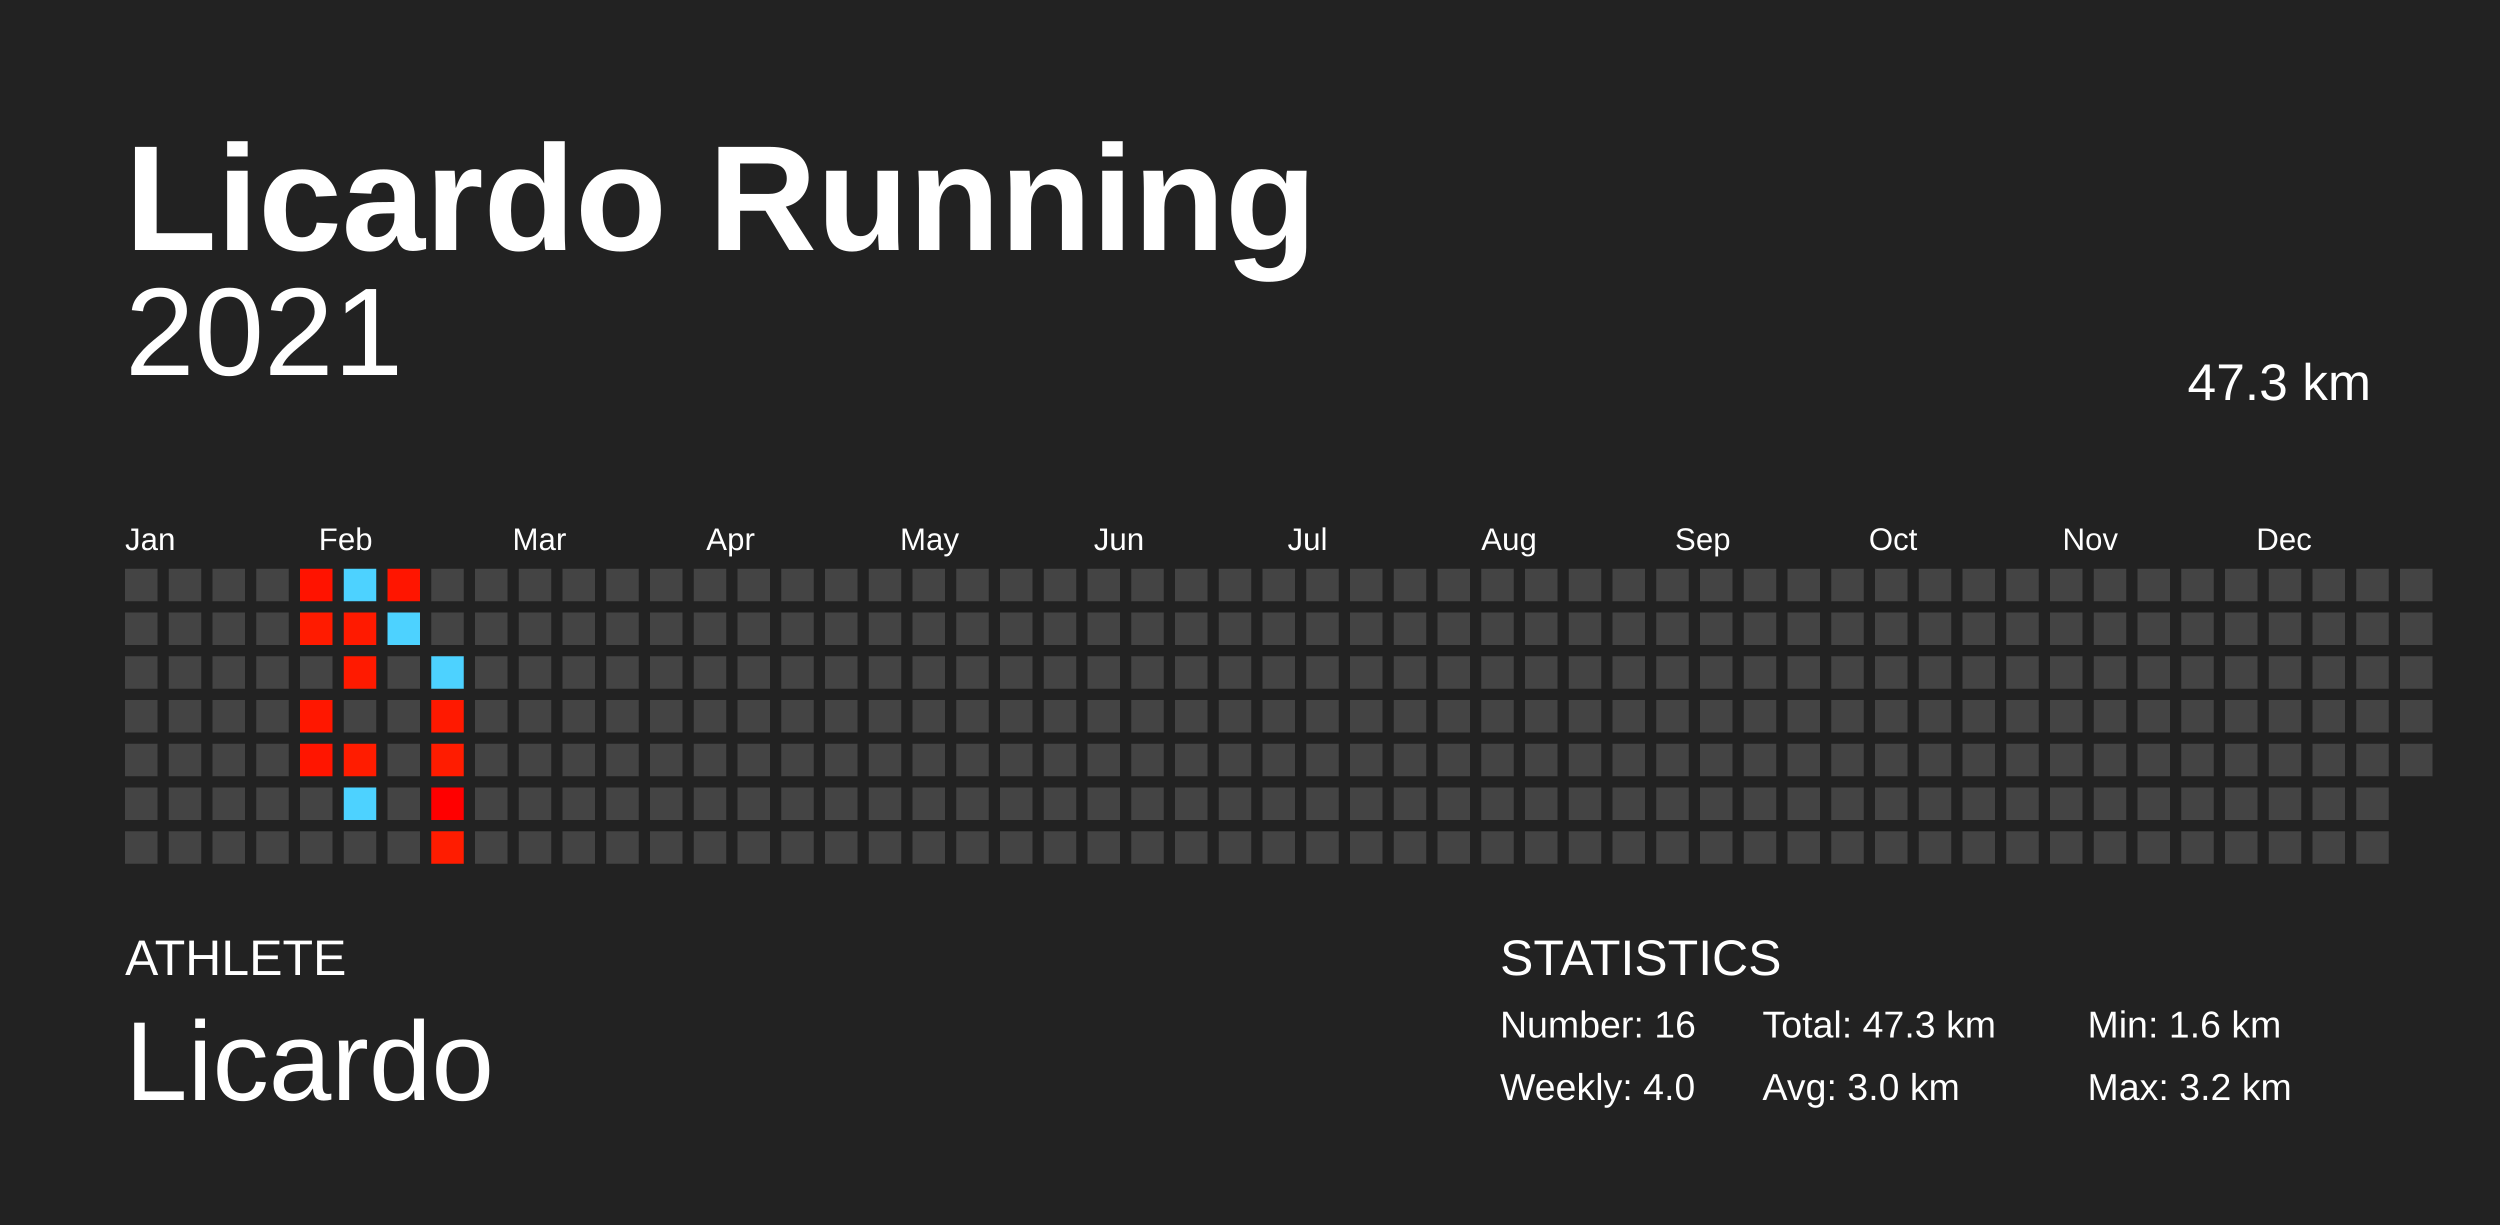
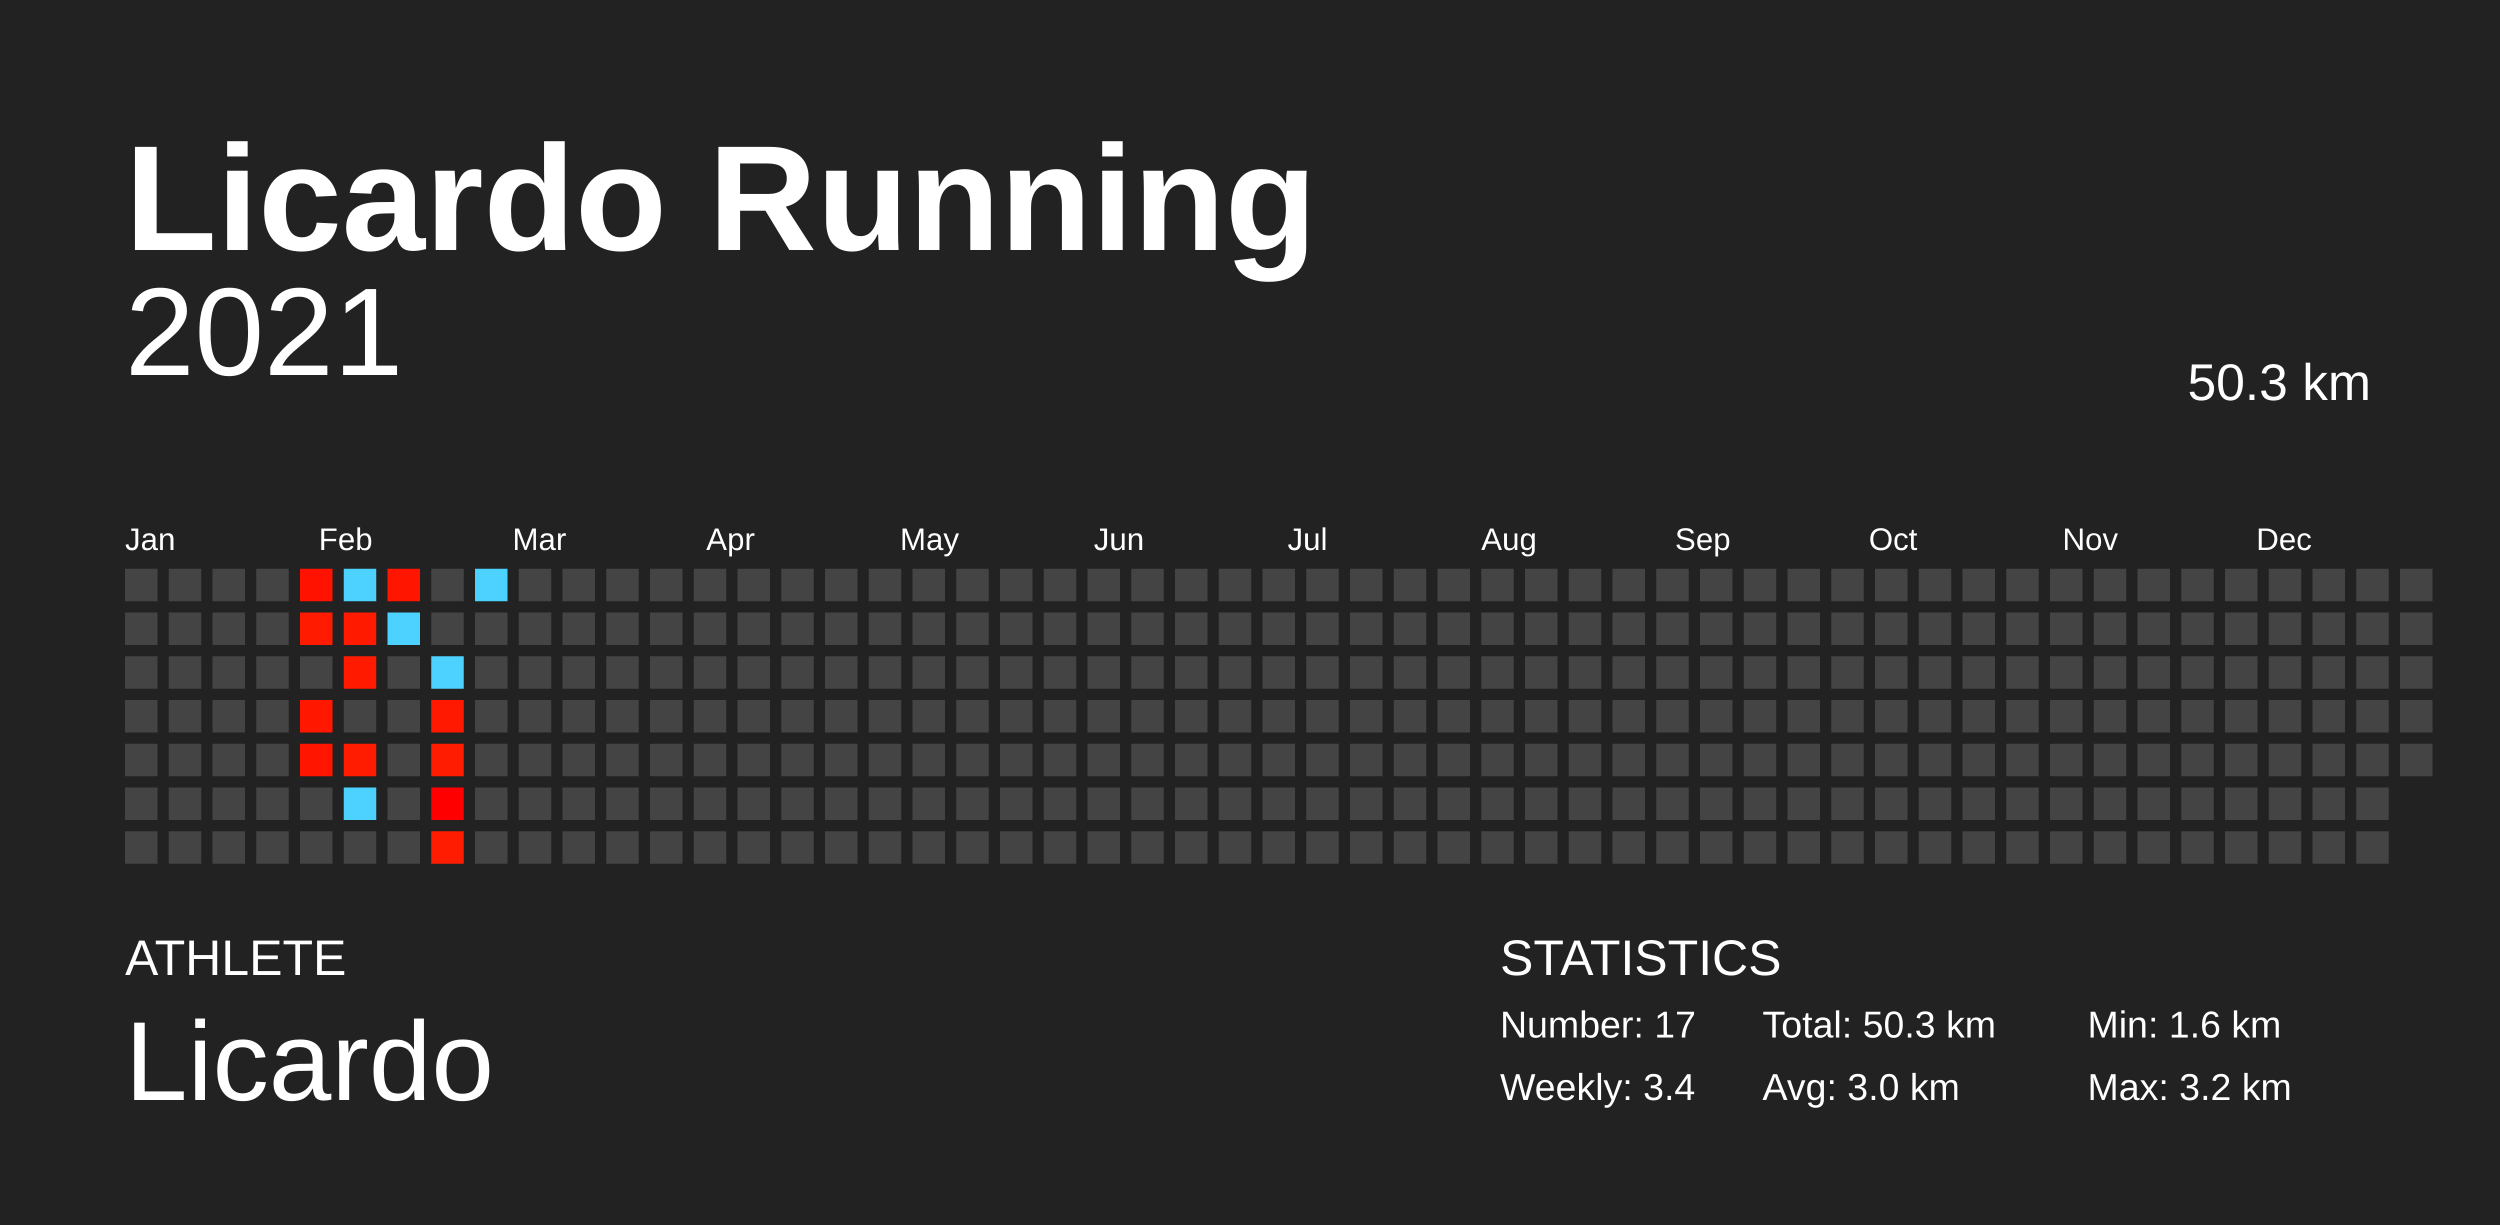
<svg xmlns="http://www.w3.org/2000/svg" baseProfile="full" height="98mm" version="1.1" viewBox="0,0,200,98" width="200mm">
  <defs />
  <rect fill="#222222" height="98" width="200" x="0" y="0" />
  <text fill="#FFFFFF" style="font-size:12px; font-family:Arial; font-weight:bold;" x="10" y="20">Licardo Running</text>
  <text fill="#FFFFFF" style="font-size:4px; font-family:Arial" x="10" y="78">ATHLETE</text>
  <text fill="#FFFFFF" style="font-size:9px; font-family:Arial" x="10" y="88">Licardo</text>
  <text fill="#FFFFFF" style="font-size:4px; font-family:Arial" x="120" y="78">STATISTICS</text>
-   <text fill="#FFFFFF" style="font-size:3px; font-family:Arial" x="120" y="83">Number: 16</text>
-   <text fill="#FFFFFF" style="font-size:3px; font-family:Arial" x="120" y="88">Weekly: 4.0</text>
-   <text fill="#FFFFFF" style="font-size:3px; font-family:Arial" x="141" y="83">Total: 47.3 km</text>
+   <text fill="#FFFFFF" style="font-size:3px; font-family:Arial" x="120" y="83">Number: 17</text>
+   <text fill="#FFFFFF" style="font-size:3px; font-family:Arial" x="120" y="88">Weekly: 3.4</text>
+   <text fill="#FFFFFF" style="font-size:3px; font-family:Arial" x="141" y="83">Total: 50.3 km</text>
  <text fill="#FFFFFF" style="font-size:3px; font-family:Arial" x="141" y="88">Avg: 3.0 km</text>
  <text fill="#FFFFFF" style="font-size:3px; font-family:Arial" x="167" y="83">Min: 1.6 km</text>
  <text fill="#FFFFFF" style="font-size:3px; font-family:Arial" x="167" y="88">Max: 3.2 km</text>
  <text alignment-baseline="hanging" fill="#FFFFFF" style="font-size:10.0px; font-family:Arial;" x="10" y="30">2021</text>
-   <text alignment-baseline="hanging" fill="#FFFFFF" style="font-size:4.125px; font-family:Arial;" x="175" y="32">47.3 km</text>
+   <text alignment-baseline="hanging" fill="#FFFFFF" style="font-size:4.125px; font-family:Arial;" x="175" y="32">50.3 km</text>
  <text fill="#FFFFFF" style="font-size:2.5px; font-family:Arial" x="10.0" y="44">Jan</text>
  <text fill="#FFFFFF" style="font-size:2.5px; font-family:Arial" x="25.5" y="44">Feb</text>
  <text fill="#FFFFFF" style="font-size:2.5px; font-family:Arial" x="41.0" y="44">Mar</text>
  <text fill="#FFFFFF" style="font-size:2.5px; font-family:Arial" x="56.5" y="44">Apr</text>
  <text fill="#FFFFFF" style="font-size:2.5px; font-family:Arial" x="72.0" y="44">May</text>
  <text fill="#FFFFFF" style="font-size:2.5px; font-family:Arial" x="87.5" y="44">Jun</text>
  <text fill="#FFFFFF" style="font-size:2.5px; font-family:Arial" x="103.0" y="44">Jul</text>
  <text fill="#FFFFFF" style="font-size:2.5px; font-family:Arial" x="118.5" y="44">Aug</text>
  <text fill="#FFFFFF" style="font-size:2.5px; font-family:Arial" x="134.0" y="44">Sep</text>
  <text fill="#FFFFFF" style="font-size:2.5px; font-family:Arial" x="149.5" y="44">Oct</text>
  <text fill="#FFFFFF" style="font-size:2.5px; font-family:Arial" x="165.0" y="44">Nov</text>
  <text fill="#FFFFFF" style="font-size:2.5px; font-family:Arial" x="180.5" y="44">Dec</text>
  <rect fill="#444444" height="2.6" width="2.6" x="10.0" y="45.5" />
  <rect fill="#444444" height="2.6" width="2.6" x="10.0" y="49.0" />
  <rect fill="#444444" height="2.6" width="2.6" x="10.0" y="52.5" />
  <rect fill="#444444" height="2.6" width="2.6" x="10.0" y="56.0" />
  <rect fill="#444444" height="2.6" width="2.6" x="10.0" y="59.5" />
  <rect fill="#444444" height="2.6" width="2.6" x="10.0" y="63.0" />
  <rect fill="#444444" height="2.6" width="2.6" x="10.0" y="66.5" />
  <rect fill="#444444" height="2.6" width="2.6" x="13.5" y="45.5" />
  <rect fill="#444444" height="2.6" width="2.6" x="13.5" y="49.0" />
  <rect fill="#444444" height="2.6" width="2.6" x="13.5" y="52.5" />
  <rect fill="#444444" height="2.6" width="2.6" x="13.5" y="56.0" />
  <rect fill="#444444" height="2.6" width="2.6" x="13.5" y="59.5" />
  <rect fill="#444444" height="2.6" width="2.6" x="13.5" y="63.0" />
  <rect fill="#444444" height="2.6" width="2.6" x="13.5" y="66.5" />
  <rect fill="#444444" height="2.6" width="2.6" x="17.0" y="45.5" />
  <rect fill="#444444" height="2.6" width="2.6" x="17.0" y="49.0" />
  <rect fill="#444444" height="2.6" width="2.6" x="17.0" y="52.5" />
  <rect fill="#444444" height="2.6" width="2.6" x="17.0" y="56.0" />
  <rect fill="#444444" height="2.6" width="2.6" x="17.0" y="59.5" />
  <rect fill="#444444" height="2.6" width="2.6" x="17.0" y="63.0" />
  <rect fill="#444444" height="2.6" width="2.6" x="17.0" y="66.5" />
  <rect fill="#444444" height="2.6" width="2.6" x="20.5" y="45.5" />
  <rect fill="#444444" height="2.6" width="2.6" x="20.5" y="49.0" />
  <rect fill="#444444" height="2.6" width="2.6" x="20.5" y="52.5" />
  <rect fill="#444444" height="2.6" width="2.6" x="20.5" y="56.0" />
  <rect fill="#444444" height="2.6" width="2.6" x="20.5" y="59.5" />
  <rect fill="#444444" height="2.6" width="2.6" x="20.5" y="63.0" />
  <rect fill="#444444" height="2.6" width="2.6" x="20.5" y="66.5" />
  <rect fill="#ff1300" height="2.6" width="2.6" x="24.0" y="45.5" />
  <rect fill="#ff1b00" height="2.6" width="2.6" x="24.0" y="49.0" />
  <rect fill="#444444" height="2.6" width="2.6" x="24.0" y="52.5" />
  <rect fill="#ff1700" height="2.6" width="2.6" x="24.0" y="56.0" />
  <rect fill="#ff1500" height="2.6" width="2.6" x="24.0" y="59.5" />
  <rect fill="#444444" height="2.6" width="2.6" x="24.0" y="63.0" />
  <rect fill="#444444" height="2.6" width="2.6" x="24.0" y="66.5" />
  <rect fill="#4dd2ff" height="2.6" width="2.6" x="27.5" y="45.5" />
  <rect fill="#ff1a00" height="2.6" width="2.6" x="27.5" y="49.0" />
  <rect fill="#ff1a00" height="2.6" width="2.6" x="27.5" y="52.5" />
  <rect fill="#444444" height="2.6" width="2.6" x="27.5" y="56.0" />
  <rect fill="#ff1c00" height="2.6" width="2.6" x="27.5" y="59.5" />
  <rect fill="#4dd2ff" height="2.6" width="2.6" x="27.5" y="63.0" />
  <rect fill="#444444" height="2.6" width="2.6" x="27.5" y="66.5" />
  <rect fill="#ff1500" height="2.6" width="2.6" x="31.0" y="45.5" />
  <rect fill="#4dd2ff" height="2.6" width="2.6" x="31.0" y="49.0" />
  <rect fill="#444444" height="2.6" width="2.6" x="31.0" y="52.5" />
  <rect fill="#444444" height="2.6" width="2.6" x="31.0" y="56.0" />
  <rect fill="#444444" height="2.6" width="2.6" x="31.0" y="59.5" />
  <rect fill="#444444" height="2.6" width="2.6" x="31.0" y="63.0" />
  <rect fill="#444444" height="2.6" width="2.6" x="31.0" y="66.5" />
  <rect fill="#444444" height="2.6" width="2.6" x="34.5" y="45.5" />
  <rect fill="#444444" height="2.6" width="2.6" x="34.5" y="49.0" />
  <rect fill="#4dd2ff" height="2.6" width="2.6" x="34.5" y="52.5" />
  <rect fill="#ff1900" height="2.6" width="2.6" x="34.5" y="56.0" />
  <rect fill="#ff1c00" height="2.6" width="2.6" x="34.5" y="59.5" />
  <rect fill="#ff0000" height="2.6" width="2.6" x="34.5" y="63.0" />
  <rect fill="#ff1c00" height="2.6" width="2.6" x="34.5" y="66.5" />
-   <rect fill="#444444" height="2.6" width="2.6" x="38.0" y="45.5" />
+   <rect fill="#4dd2ff" height="2.6" width="2.6" x="38.0" y="45.5" />
  <rect fill="#444444" height="2.6" width="2.6" x="38.0" y="49.0" />
  <rect fill="#444444" height="2.6" width="2.6" x="38.0" y="52.5" />
  <rect fill="#444444" height="2.6" width="2.6" x="38.0" y="56.0" />
  <rect fill="#444444" height="2.6" width="2.6" x="38.0" y="59.5" />
  <rect fill="#444444" height="2.6" width="2.6" x="38.0" y="63.0" />
  <rect fill="#444444" height="2.6" width="2.6" x="38.0" y="66.5" />
  <rect fill="#444444" height="2.6" width="2.6" x="41.5" y="45.5" />
  <rect fill="#444444" height="2.6" width="2.6" x="41.5" y="49.0" />
  <rect fill="#444444" height="2.6" width="2.6" x="41.5" y="52.5" />
  <rect fill="#444444" height="2.6" width="2.6" x="41.5" y="56.0" />
  <rect fill="#444444" height="2.6" width="2.6" x="41.5" y="59.5" />
  <rect fill="#444444" height="2.6" width="2.6" x="41.5" y="63.0" />
  <rect fill="#444444" height="2.6" width="2.6" x="41.5" y="66.5" />
  <rect fill="#444444" height="2.6" width="2.6" x="45.0" y="45.5" />
  <rect fill="#444444" height="2.6" width="2.6" x="45.0" y="49.0" />
  <rect fill="#444444" height="2.6" width="2.6" x="45.0" y="52.5" />
  <rect fill="#444444" height="2.6" width="2.6" x="45.0" y="56.0" />
  <rect fill="#444444" height="2.6" width="2.6" x="45.0" y="59.5" />
  <rect fill="#444444" height="2.6" width="2.6" x="45.0" y="63.0" />
  <rect fill="#444444" height="2.6" width="2.6" x="45.0" y="66.5" />
  <rect fill="#444444" height="2.6" width="2.6" x="48.5" y="45.5" />
  <rect fill="#444444" height="2.6" width="2.6" x="48.5" y="49.0" />
  <rect fill="#444444" height="2.6" width="2.6" x="48.5" y="52.5" />
  <rect fill="#444444" height="2.6" width="2.6" x="48.5" y="56.0" />
  <rect fill="#444444" height="2.6" width="2.6" x="48.5" y="59.5" />
  <rect fill="#444444" height="2.6" width="2.6" x="48.5" y="63.0" />
  <rect fill="#444444" height="2.6" width="2.6" x="48.5" y="66.5" />
  <rect fill="#444444" height="2.6" width="2.6" x="52.0" y="45.5" />
  <rect fill="#444444" height="2.6" width="2.6" x="52.0" y="49.0" />
  <rect fill="#444444" height="2.6" width="2.6" x="52.0" y="52.5" />
  <rect fill="#444444" height="2.6" width="2.6" x="52.0" y="56.0" />
  <rect fill="#444444" height="2.6" width="2.6" x="52.0" y="59.5" />
  <rect fill="#444444" height="2.6" width="2.6" x="52.0" y="63.0" />
  <rect fill="#444444" height="2.6" width="2.6" x="52.0" y="66.5" />
  <rect fill="#444444" height="2.6" width="2.6" x="55.5" y="45.5" />
  <rect fill="#444444" height="2.6" width="2.6" x="55.5" y="49.0" />
  <rect fill="#444444" height="2.6" width="2.6" x="55.5" y="52.5" />
  <rect fill="#444444" height="2.6" width="2.6" x="55.5" y="56.0" />
  <rect fill="#444444" height="2.6" width="2.6" x="55.5" y="59.5" />
  <rect fill="#444444" height="2.6" width="2.6" x="55.5" y="63.0" />
  <rect fill="#444444" height="2.6" width="2.6" x="55.5" y="66.5" />
  <rect fill="#444444" height="2.6" width="2.6" x="59.0" y="45.5" />
  <rect fill="#444444" height="2.6" width="2.6" x="59.0" y="49.0" />
  <rect fill="#444444" height="2.6" width="2.6" x="59.0" y="52.5" />
  <rect fill="#444444" height="2.6" width="2.6" x="59.0" y="56.0" />
  <rect fill="#444444" height="2.6" width="2.6" x="59.0" y="59.5" />
  <rect fill="#444444" height="2.6" width="2.6" x="59.0" y="63.0" />
  <rect fill="#444444" height="2.6" width="2.6" x="59.0" y="66.5" />
  <rect fill="#444444" height="2.6" width="2.6" x="62.5" y="45.5" />
  <rect fill="#444444" height="2.6" width="2.6" x="62.5" y="49.0" />
  <rect fill="#444444" height="2.6" width="2.6" x="62.5" y="52.5" />
  <rect fill="#444444" height="2.6" width="2.6" x="62.5" y="56.0" />
  <rect fill="#444444" height="2.6" width="2.6" x="62.5" y="59.5" />
  <rect fill="#444444" height="2.6" width="2.6" x="62.5" y="63.0" />
  <rect fill="#444444" height="2.6" width="2.6" x="62.5" y="66.5" />
  <rect fill="#444444" height="2.6" width="2.6" x="66.0" y="45.5" />
  <rect fill="#444444" height="2.6" width="2.6" x="66.0" y="49.0" />
  <rect fill="#444444" height="2.6" width="2.6" x="66.0" y="52.5" />
  <rect fill="#444444" height="2.6" width="2.6" x="66.0" y="56.0" />
  <rect fill="#444444" height="2.6" width="2.6" x="66.0" y="59.5" />
  <rect fill="#444444" height="2.6" width="2.6" x="66.0" y="63.0" />
  <rect fill="#444444" height="2.6" width="2.6" x="66.0" y="66.5" />
  <rect fill="#444444" height="2.6" width="2.6" x="69.5" y="45.5" />
  <rect fill="#444444" height="2.6" width="2.6" x="69.5" y="49.0" />
  <rect fill="#444444" height="2.6" width="2.6" x="69.5" y="52.5" />
  <rect fill="#444444" height="2.6" width="2.6" x="69.5" y="56.0" />
  <rect fill="#444444" height="2.6" width="2.6" x="69.5" y="59.5" />
  <rect fill="#444444" height="2.6" width="2.6" x="69.5" y="63.0" />
  <rect fill="#444444" height="2.6" width="2.6" x="69.5" y="66.5" />
  <rect fill="#444444" height="2.6" width="2.6" x="73.0" y="45.5" />
  <rect fill="#444444" height="2.6" width="2.6" x="73.0" y="49.0" />
  <rect fill="#444444" height="2.6" width="2.6" x="73.0" y="52.5" />
  <rect fill="#444444" height="2.6" width="2.6" x="73.0" y="56.0" />
  <rect fill="#444444" height="2.6" width="2.6" x="73.0" y="59.5" />
  <rect fill="#444444" height="2.6" width="2.6" x="73.0" y="63.0" />
  <rect fill="#444444" height="2.6" width="2.6" x="73.0" y="66.5" />
  <rect fill="#444444" height="2.6" width="2.6" x="76.5" y="45.5" />
  <rect fill="#444444" height="2.6" width="2.6" x="76.5" y="49.0" />
  <rect fill="#444444" height="2.6" width="2.6" x="76.5" y="52.5" />
  <rect fill="#444444" height="2.6" width="2.6" x="76.5" y="56.0" />
  <rect fill="#444444" height="2.6" width="2.6" x="76.5" y="59.5" />
  <rect fill="#444444" height="2.6" width="2.6" x="76.5" y="63.0" />
  <rect fill="#444444" height="2.6" width="2.6" x="76.5" y="66.5" />
  <rect fill="#444444" height="2.6" width="2.6" x="80.0" y="45.5" />
  <rect fill="#444444" height="2.6" width="2.6" x="80.0" y="49.0" />
  <rect fill="#444444" height="2.6" width="2.6" x="80.0" y="52.5" />
  <rect fill="#444444" height="2.6" width="2.6" x="80.0" y="56.0" />
  <rect fill="#444444" height="2.6" width="2.6" x="80.0" y="59.5" />
  <rect fill="#444444" height="2.6" width="2.6" x="80.0" y="63.0" />
  <rect fill="#444444" height="2.6" width="2.6" x="80.0" y="66.5" />
  <rect fill="#444444" height="2.6" width="2.6" x="83.5" y="45.5" />
  <rect fill="#444444" height="2.6" width="2.6" x="83.5" y="49.0" />
  <rect fill="#444444" height="2.6" width="2.6" x="83.5" y="52.5" />
  <rect fill="#444444" height="2.6" width="2.6" x="83.5" y="56.0" />
  <rect fill="#444444" height="2.6" width="2.6" x="83.5" y="59.5" />
  <rect fill="#444444" height="2.6" width="2.6" x="83.5" y="63.0" />
  <rect fill="#444444" height="2.6" width="2.6" x="83.5" y="66.5" />
  <rect fill="#444444" height="2.6" width="2.6" x="87.0" y="45.5" />
  <rect fill="#444444" height="2.6" width="2.6" x="87.0" y="49.0" />
  <rect fill="#444444" height="2.6" width="2.6" x="87.0" y="52.5" />
  <rect fill="#444444" height="2.6" width="2.6" x="87.0" y="56.0" />
  <rect fill="#444444" height="2.6" width="2.6" x="87.0" y="59.5" />
  <rect fill="#444444" height="2.6" width="2.6" x="87.0" y="63.0" />
  <rect fill="#444444" height="2.6" width="2.6" x="87.0" y="66.5" />
  <rect fill="#444444" height="2.6" width="2.6" x="90.5" y="45.5" />
  <rect fill="#444444" height="2.6" width="2.6" x="90.5" y="49.0" />
  <rect fill="#444444" height="2.6" width="2.6" x="90.5" y="52.5" />
  <rect fill="#444444" height="2.6" width="2.6" x="90.5" y="56.0" />
  <rect fill="#444444" height="2.6" width="2.6" x="90.5" y="59.5" />
  <rect fill="#444444" height="2.6" width="2.6" x="90.5" y="63.0" />
  <rect fill="#444444" height="2.6" width="2.6" x="90.5" y="66.5" />
  <rect fill="#444444" height="2.6" width="2.6" x="94.0" y="45.5" />
  <rect fill="#444444" height="2.6" width="2.6" x="94.0" y="49.0" />
  <rect fill="#444444" height="2.6" width="2.6" x="94.0" y="52.5" />
  <rect fill="#444444" height="2.6" width="2.6" x="94.0" y="56.0" />
  <rect fill="#444444" height="2.6" width="2.6" x="94.0" y="59.5" />
  <rect fill="#444444" height="2.6" width="2.6" x="94.0" y="63.0" />
  <rect fill="#444444" height="2.6" width="2.6" x="94.0" y="66.5" />
  <rect fill="#444444" height="2.6" width="2.6" x="97.5" y="45.5" />
  <rect fill="#444444" height="2.6" width="2.6" x="97.5" y="49.0" />
  <rect fill="#444444" height="2.6" width="2.6" x="97.5" y="52.5" />
  <rect fill="#444444" height="2.6" width="2.6" x="97.5" y="56.0" />
  <rect fill="#444444" height="2.6" width="2.6" x="97.5" y="59.5" />
  <rect fill="#444444" height="2.6" width="2.6" x="97.5" y="63.0" />
  <rect fill="#444444" height="2.6" width="2.6" x="97.5" y="66.5" />
  <rect fill="#444444" height="2.6" width="2.6" x="101.0" y="45.5" />
  <rect fill="#444444" height="2.6" width="2.6" x="101.0" y="49.0" />
  <rect fill="#444444" height="2.6" width="2.6" x="101.0" y="52.5" />
  <rect fill="#444444" height="2.6" width="2.6" x="101.0" y="56.0" />
  <rect fill="#444444" height="2.6" width="2.6" x="101.0" y="59.5" />
  <rect fill="#444444" height="2.6" width="2.6" x="101.0" y="63.0" />
  <rect fill="#444444" height="2.6" width="2.6" x="101.0" y="66.5" />
  <rect fill="#444444" height="2.6" width="2.6" x="104.5" y="45.5" />
  <rect fill="#444444" height="2.6" width="2.6" x="104.5" y="49.0" />
  <rect fill="#444444" height="2.6" width="2.6" x="104.5" y="52.5" />
  <rect fill="#444444" height="2.6" width="2.6" x="104.5" y="56.0" />
  <rect fill="#444444" height="2.6" width="2.6" x="104.5" y="59.5" />
  <rect fill="#444444" height="2.6" width="2.6" x="104.5" y="63.0" />
  <rect fill="#444444" height="2.6" width="2.6" x="104.5" y="66.5" />
  <rect fill="#444444" height="2.6" width="2.6" x="108.0" y="45.5" />
  <rect fill="#444444" height="2.6" width="2.6" x="108.0" y="49.0" />
  <rect fill="#444444" height="2.6" width="2.6" x="108.0" y="52.5" />
  <rect fill="#444444" height="2.6" width="2.6" x="108.0" y="56.0" />
  <rect fill="#444444" height="2.6" width="2.6" x="108.0" y="59.5" />
  <rect fill="#444444" height="2.6" width="2.6" x="108.0" y="63.0" />
  <rect fill="#444444" height="2.6" width="2.6" x="108.0" y="66.5" />
  <rect fill="#444444" height="2.6" width="2.6" x="111.5" y="45.5" />
  <rect fill="#444444" height="2.6" width="2.6" x="111.5" y="49.0" />
  <rect fill="#444444" height="2.6" width="2.6" x="111.5" y="52.5" />
  <rect fill="#444444" height="2.6" width="2.6" x="111.5" y="56.0" />
  <rect fill="#444444" height="2.6" width="2.6" x="111.5" y="59.5" />
  <rect fill="#444444" height="2.6" width="2.6" x="111.5" y="63.0" />
  <rect fill="#444444" height="2.6" width="2.6" x="111.5" y="66.5" />
  <rect fill="#444444" height="2.6" width="2.6" x="115.0" y="45.5" />
  <rect fill="#444444" height="2.6" width="2.6" x="115.0" y="49.0" />
  <rect fill="#444444" height="2.6" width="2.6" x="115.0" y="52.5" />
  <rect fill="#444444" height="2.6" width="2.6" x="115.0" y="56.0" />
  <rect fill="#444444" height="2.6" width="2.6" x="115.0" y="59.5" />
  <rect fill="#444444" height="2.6" width="2.6" x="115.0" y="63.0" />
  <rect fill="#444444" height="2.6" width="2.6" x="115.0" y="66.5" />
  <rect fill="#444444" height="2.6" width="2.6" x="118.5" y="45.5" />
  <rect fill="#444444" height="2.6" width="2.6" x="118.5" y="49.0" />
  <rect fill="#444444" height="2.6" width="2.6" x="118.5" y="52.5" />
  <rect fill="#444444" height="2.6" width="2.6" x="118.5" y="56.0" />
  <rect fill="#444444" height="2.6" width="2.6" x="118.5" y="59.5" />
  <rect fill="#444444" height="2.6" width="2.6" x="118.5" y="63.0" />
  <rect fill="#444444" height="2.6" width="2.6" x="118.5" y="66.5" />
  <rect fill="#444444" height="2.6" width="2.6" x="122.0" y="45.5" />
  <rect fill="#444444" height="2.6" width="2.6" x="122.0" y="49.0" />
  <rect fill="#444444" height="2.6" width="2.6" x="122.0" y="52.5" />
  <rect fill="#444444" height="2.6" width="2.6" x="122.0" y="56.0" />
  <rect fill="#444444" height="2.6" width="2.6" x="122.0" y="59.5" />
  <rect fill="#444444" height="2.6" width="2.6" x="122.0" y="63.0" />
  <rect fill="#444444" height="2.6" width="2.6" x="122.0" y="66.5" />
  <rect fill="#444444" height="2.6" width="2.6" x="125.5" y="45.5" />
  <rect fill="#444444" height="2.6" width="2.6" x="125.5" y="49.0" />
  <rect fill="#444444" height="2.6" width="2.6" x="125.5" y="52.5" />
  <rect fill="#444444" height="2.6" width="2.6" x="125.5" y="56.0" />
  <rect fill="#444444" height="2.6" width="2.6" x="125.5" y="59.5" />
  <rect fill="#444444" height="2.6" width="2.6" x="125.5" y="63.0" />
  <rect fill="#444444" height="2.6" width="2.6" x="125.5" y="66.5" />
  <rect fill="#444444" height="2.6" width="2.6" x="129.0" y="45.5" />
  <rect fill="#444444" height="2.6" width="2.6" x="129.0" y="49.0" />
  <rect fill="#444444" height="2.6" width="2.6" x="129.0" y="52.5" />
  <rect fill="#444444" height="2.6" width="2.6" x="129.0" y="56.0" />
  <rect fill="#444444" height="2.6" width="2.6" x="129.0" y="59.5" />
  <rect fill="#444444" height="2.6" width="2.6" x="129.0" y="63.0" />
  <rect fill="#444444" height="2.6" width="2.6" x="129.0" y="66.5" />
  <rect fill="#444444" height="2.6" width="2.6" x="132.5" y="45.5" />
  <rect fill="#444444" height="2.6" width="2.6" x="132.5" y="49.0" />
  <rect fill="#444444" height="2.6" width="2.6" x="132.5" y="52.5" />
  <rect fill="#444444" height="2.6" width="2.6" x="132.5" y="56.0" />
  <rect fill="#444444" height="2.6" width="2.6" x="132.5" y="59.5" />
  <rect fill="#444444" height="2.6" width="2.6" x="132.5" y="63.0" />
  <rect fill="#444444" height="2.6" width="2.6" x="132.5" y="66.5" />
  <rect fill="#444444" height="2.6" width="2.6" x="136.0" y="45.5" />
  <rect fill="#444444" height="2.6" width="2.6" x="136.0" y="49.0" />
  <rect fill="#444444" height="2.6" width="2.6" x="136.0" y="52.5" />
  <rect fill="#444444" height="2.6" width="2.6" x="136.0" y="56.0" />
  <rect fill="#444444" height="2.6" width="2.6" x="136.0" y="59.5" />
  <rect fill="#444444" height="2.6" width="2.6" x="136.0" y="63.0" />
  <rect fill="#444444" height="2.6" width="2.6" x="136.0" y="66.5" />
  <rect fill="#444444" height="2.6" width="2.6" x="139.5" y="45.5" />
  <rect fill="#444444" height="2.6" width="2.6" x="139.5" y="49.0" />
  <rect fill="#444444" height="2.6" width="2.6" x="139.5" y="52.5" />
  <rect fill="#444444" height="2.6" width="2.6" x="139.5" y="56.0" />
  <rect fill="#444444" height="2.6" width="2.6" x="139.5" y="59.5" />
  <rect fill="#444444" height="2.6" width="2.6" x="139.5" y="63.0" />
  <rect fill="#444444" height="2.6" width="2.6" x="139.5" y="66.5" />
  <rect fill="#444444" height="2.6" width="2.6" x="143.0" y="45.5" />
  <rect fill="#444444" height="2.6" width="2.6" x="143.0" y="49.0" />
  <rect fill="#444444" height="2.6" width="2.6" x="143.0" y="52.5" />
  <rect fill="#444444" height="2.6" width="2.6" x="143.0" y="56.0" />
  <rect fill="#444444" height="2.6" width="2.6" x="143.0" y="59.5" />
  <rect fill="#444444" height="2.6" width="2.6" x="143.0" y="63.0" />
  <rect fill="#444444" height="2.6" width="2.6" x="143.0" y="66.5" />
  <rect fill="#444444" height="2.6" width="2.6" x="146.5" y="45.5" />
  <rect fill="#444444" height="2.6" width="2.6" x="146.5" y="49.0" />
  <rect fill="#444444" height="2.6" width="2.6" x="146.5" y="52.5" />
  <rect fill="#444444" height="2.6" width="2.6" x="146.5" y="56.0" />
  <rect fill="#444444" height="2.6" width="2.6" x="146.5" y="59.5" />
  <rect fill="#444444" height="2.6" width="2.6" x="146.5" y="63.0" />
  <rect fill="#444444" height="2.6" width="2.6" x="146.5" y="66.5" />
  <rect fill="#444444" height="2.6" width="2.6" x="150.0" y="45.5" />
  <rect fill="#444444" height="2.6" width="2.6" x="150.0" y="49.0" />
  <rect fill="#444444" height="2.6" width="2.6" x="150.0" y="52.5" />
  <rect fill="#444444" height="2.6" width="2.6" x="150.0" y="56.0" />
  <rect fill="#444444" height="2.6" width="2.6" x="150.0" y="59.5" />
  <rect fill="#444444" height="2.6" width="2.6" x="150.0" y="63.0" />
  <rect fill="#444444" height="2.6" width="2.6" x="150.0" y="66.5" />
  <rect fill="#444444" height="2.6" width="2.6" x="153.5" y="45.5" />
  <rect fill="#444444" height="2.6" width="2.6" x="153.5" y="49.0" />
  <rect fill="#444444" height="2.6" width="2.6" x="153.5" y="52.5" />
  <rect fill="#444444" height="2.6" width="2.6" x="153.5" y="56.0" />
  <rect fill="#444444" height="2.6" width="2.6" x="153.5" y="59.5" />
  <rect fill="#444444" height="2.6" width="2.6" x="153.5" y="63.0" />
  <rect fill="#444444" height="2.6" width="2.6" x="153.5" y="66.5" />
  <rect fill="#444444" height="2.6" width="2.6" x="157.0" y="45.5" />
  <rect fill="#444444" height="2.6" width="2.6" x="157.0" y="49.0" />
  <rect fill="#444444" height="2.6" width="2.6" x="157.0" y="52.5" />
  <rect fill="#444444" height="2.6" width="2.6" x="157.0" y="56.0" />
  <rect fill="#444444" height="2.6" width="2.6" x="157.0" y="59.5" />
  <rect fill="#444444" height="2.6" width="2.6" x="157.0" y="63.0" />
  <rect fill="#444444" height="2.6" width="2.6" x="157.0" y="66.5" />
  <rect fill="#444444" height="2.6" width="2.6" x="160.5" y="45.5" />
  <rect fill="#444444" height="2.6" width="2.6" x="160.5" y="49.0" />
  <rect fill="#444444" height="2.6" width="2.6" x="160.5" y="52.5" />
  <rect fill="#444444" height="2.6" width="2.6" x="160.5" y="56.0" />
  <rect fill="#444444" height="2.6" width="2.6" x="160.5" y="59.5" />
  <rect fill="#444444" height="2.6" width="2.6" x="160.5" y="63.0" />
  <rect fill="#444444" height="2.6" width="2.6" x="160.5" y="66.5" />
  <rect fill="#444444" height="2.6" width="2.6" x="164.0" y="45.5" />
  <rect fill="#444444" height="2.6" width="2.6" x="164.0" y="49.0" />
  <rect fill="#444444" height="2.6" width="2.6" x="164.0" y="52.5" />
  <rect fill="#444444" height="2.6" width="2.6" x="164.0" y="56.0" />
  <rect fill="#444444" height="2.6" width="2.6" x="164.0" y="59.5" />
  <rect fill="#444444" height="2.6" width="2.6" x="164.0" y="63.0" />
  <rect fill="#444444" height="2.6" width="2.6" x="164.0" y="66.5" />
  <rect fill="#444444" height="2.6" width="2.6" x="167.5" y="45.5" />
  <rect fill="#444444" height="2.6" width="2.6" x="167.5" y="49.0" />
  <rect fill="#444444" height="2.6" width="2.6" x="167.5" y="52.5" />
  <rect fill="#444444" height="2.6" width="2.6" x="167.5" y="56.0" />
  <rect fill="#444444" height="2.6" width="2.6" x="167.5" y="59.5" />
  <rect fill="#444444" height="2.6" width="2.6" x="167.5" y="63.0" />
  <rect fill="#444444" height="2.6" width="2.6" x="167.5" y="66.5" />
  <rect fill="#444444" height="2.6" width="2.6" x="171.0" y="45.5" />
  <rect fill="#444444" height="2.6" width="2.6" x="171.0" y="49.0" />
  <rect fill="#444444" height="2.6" width="2.6" x="171.0" y="52.5" />
  <rect fill="#444444" height="2.6" width="2.6" x="171.0" y="56.0" />
  <rect fill="#444444" height="2.6" width="2.6" x="171.0" y="59.5" />
  <rect fill="#444444" height="2.6" width="2.6" x="171.0" y="63.0" />
  <rect fill="#444444" height="2.6" width="2.6" x="171.0" y="66.5" />
  <rect fill="#444444" height="2.6" width="2.6" x="174.5" y="45.5" />
  <rect fill="#444444" height="2.6" width="2.6" x="174.5" y="49.0" />
  <rect fill="#444444" height="2.6" width="2.6" x="174.5" y="52.5" />
  <rect fill="#444444" height="2.6" width="2.6" x="174.5" y="56.0" />
  <rect fill="#444444" height="2.6" width="2.6" x="174.5" y="59.5" />
  <rect fill="#444444" height="2.6" width="2.6" x="174.5" y="63.0" />
  <rect fill="#444444" height="2.6" width="2.6" x="174.5" y="66.5" />
  <rect fill="#444444" height="2.6" width="2.6" x="178.0" y="45.5" />
  <rect fill="#444444" height="2.6" width="2.6" x="178.0" y="49.0" />
  <rect fill="#444444" height="2.6" width="2.6" x="178.0" y="52.5" />
  <rect fill="#444444" height="2.6" width="2.6" x="178.0" y="56.0" />
  <rect fill="#444444" height="2.6" width="2.6" x="178.0" y="59.5" />
  <rect fill="#444444" height="2.6" width="2.6" x="178.0" y="63.0" />
  <rect fill="#444444" height="2.6" width="2.6" x="178.0" y="66.5" />
  <rect fill="#444444" height="2.6" width="2.6" x="181.5" y="45.5" />
  <rect fill="#444444" height="2.6" width="2.6" x="181.5" y="49.0" />
  <rect fill="#444444" height="2.6" width="2.6" x="181.5" y="52.5" />
  <rect fill="#444444" height="2.6" width="2.6" x="181.5" y="56.0" />
  <rect fill="#444444" height="2.6" width="2.6" x="181.5" y="59.5" />
  <rect fill="#444444" height="2.6" width="2.6" x="181.5" y="63.0" />
  <rect fill="#444444" height="2.6" width="2.6" x="181.5" y="66.5" />
  <rect fill="#444444" height="2.6" width="2.6" x="185.0" y="45.5" />
  <rect fill="#444444" height="2.6" width="2.6" x="185.0" y="49.0" />
  <rect fill="#444444" height="2.6" width="2.6" x="185.0" y="52.5" />
  <rect fill="#444444" height="2.6" width="2.6" x="185.0" y="56.0" />
  <rect fill="#444444" height="2.6" width="2.6" x="185.0" y="59.5" />
  <rect fill="#444444" height="2.6" width="2.6" x="185.0" y="63.0" />
  <rect fill="#444444" height="2.6" width="2.6" x="185.0" y="66.5" />
  <rect fill="#444444" height="2.6" width="2.6" x="188.5" y="45.5" />
  <rect fill="#444444" height="2.6" width="2.6" x="188.5" y="49.0" />
  <rect fill="#444444" height="2.6" width="2.6" x="188.5" y="52.5" />
  <rect fill="#444444" height="2.6" width="2.6" x="188.5" y="56.0" />
  <rect fill="#444444" height="2.6" width="2.6" x="188.5" y="59.5" />
  <rect fill="#444444" height="2.6" width="2.6" x="188.5" y="63.0" />
  <rect fill="#444444" height="2.6" width="2.6" x="188.5" y="66.5" />
  <rect fill="#444444" height="2.6" width="2.6" x="192.0" y="45.5" />
  <rect fill="#444444" height="2.6" width="2.6" x="192.0" y="49.0" />
  <rect fill="#444444" height="2.6" width="2.6" x="192.0" y="52.5" />
  <rect fill="#444444" height="2.6" width="2.6" x="192.0" y="56.0" />
  <rect fill="#444444" height="2.6" width="2.6" x="192.0" y="59.5" />
</svg>
